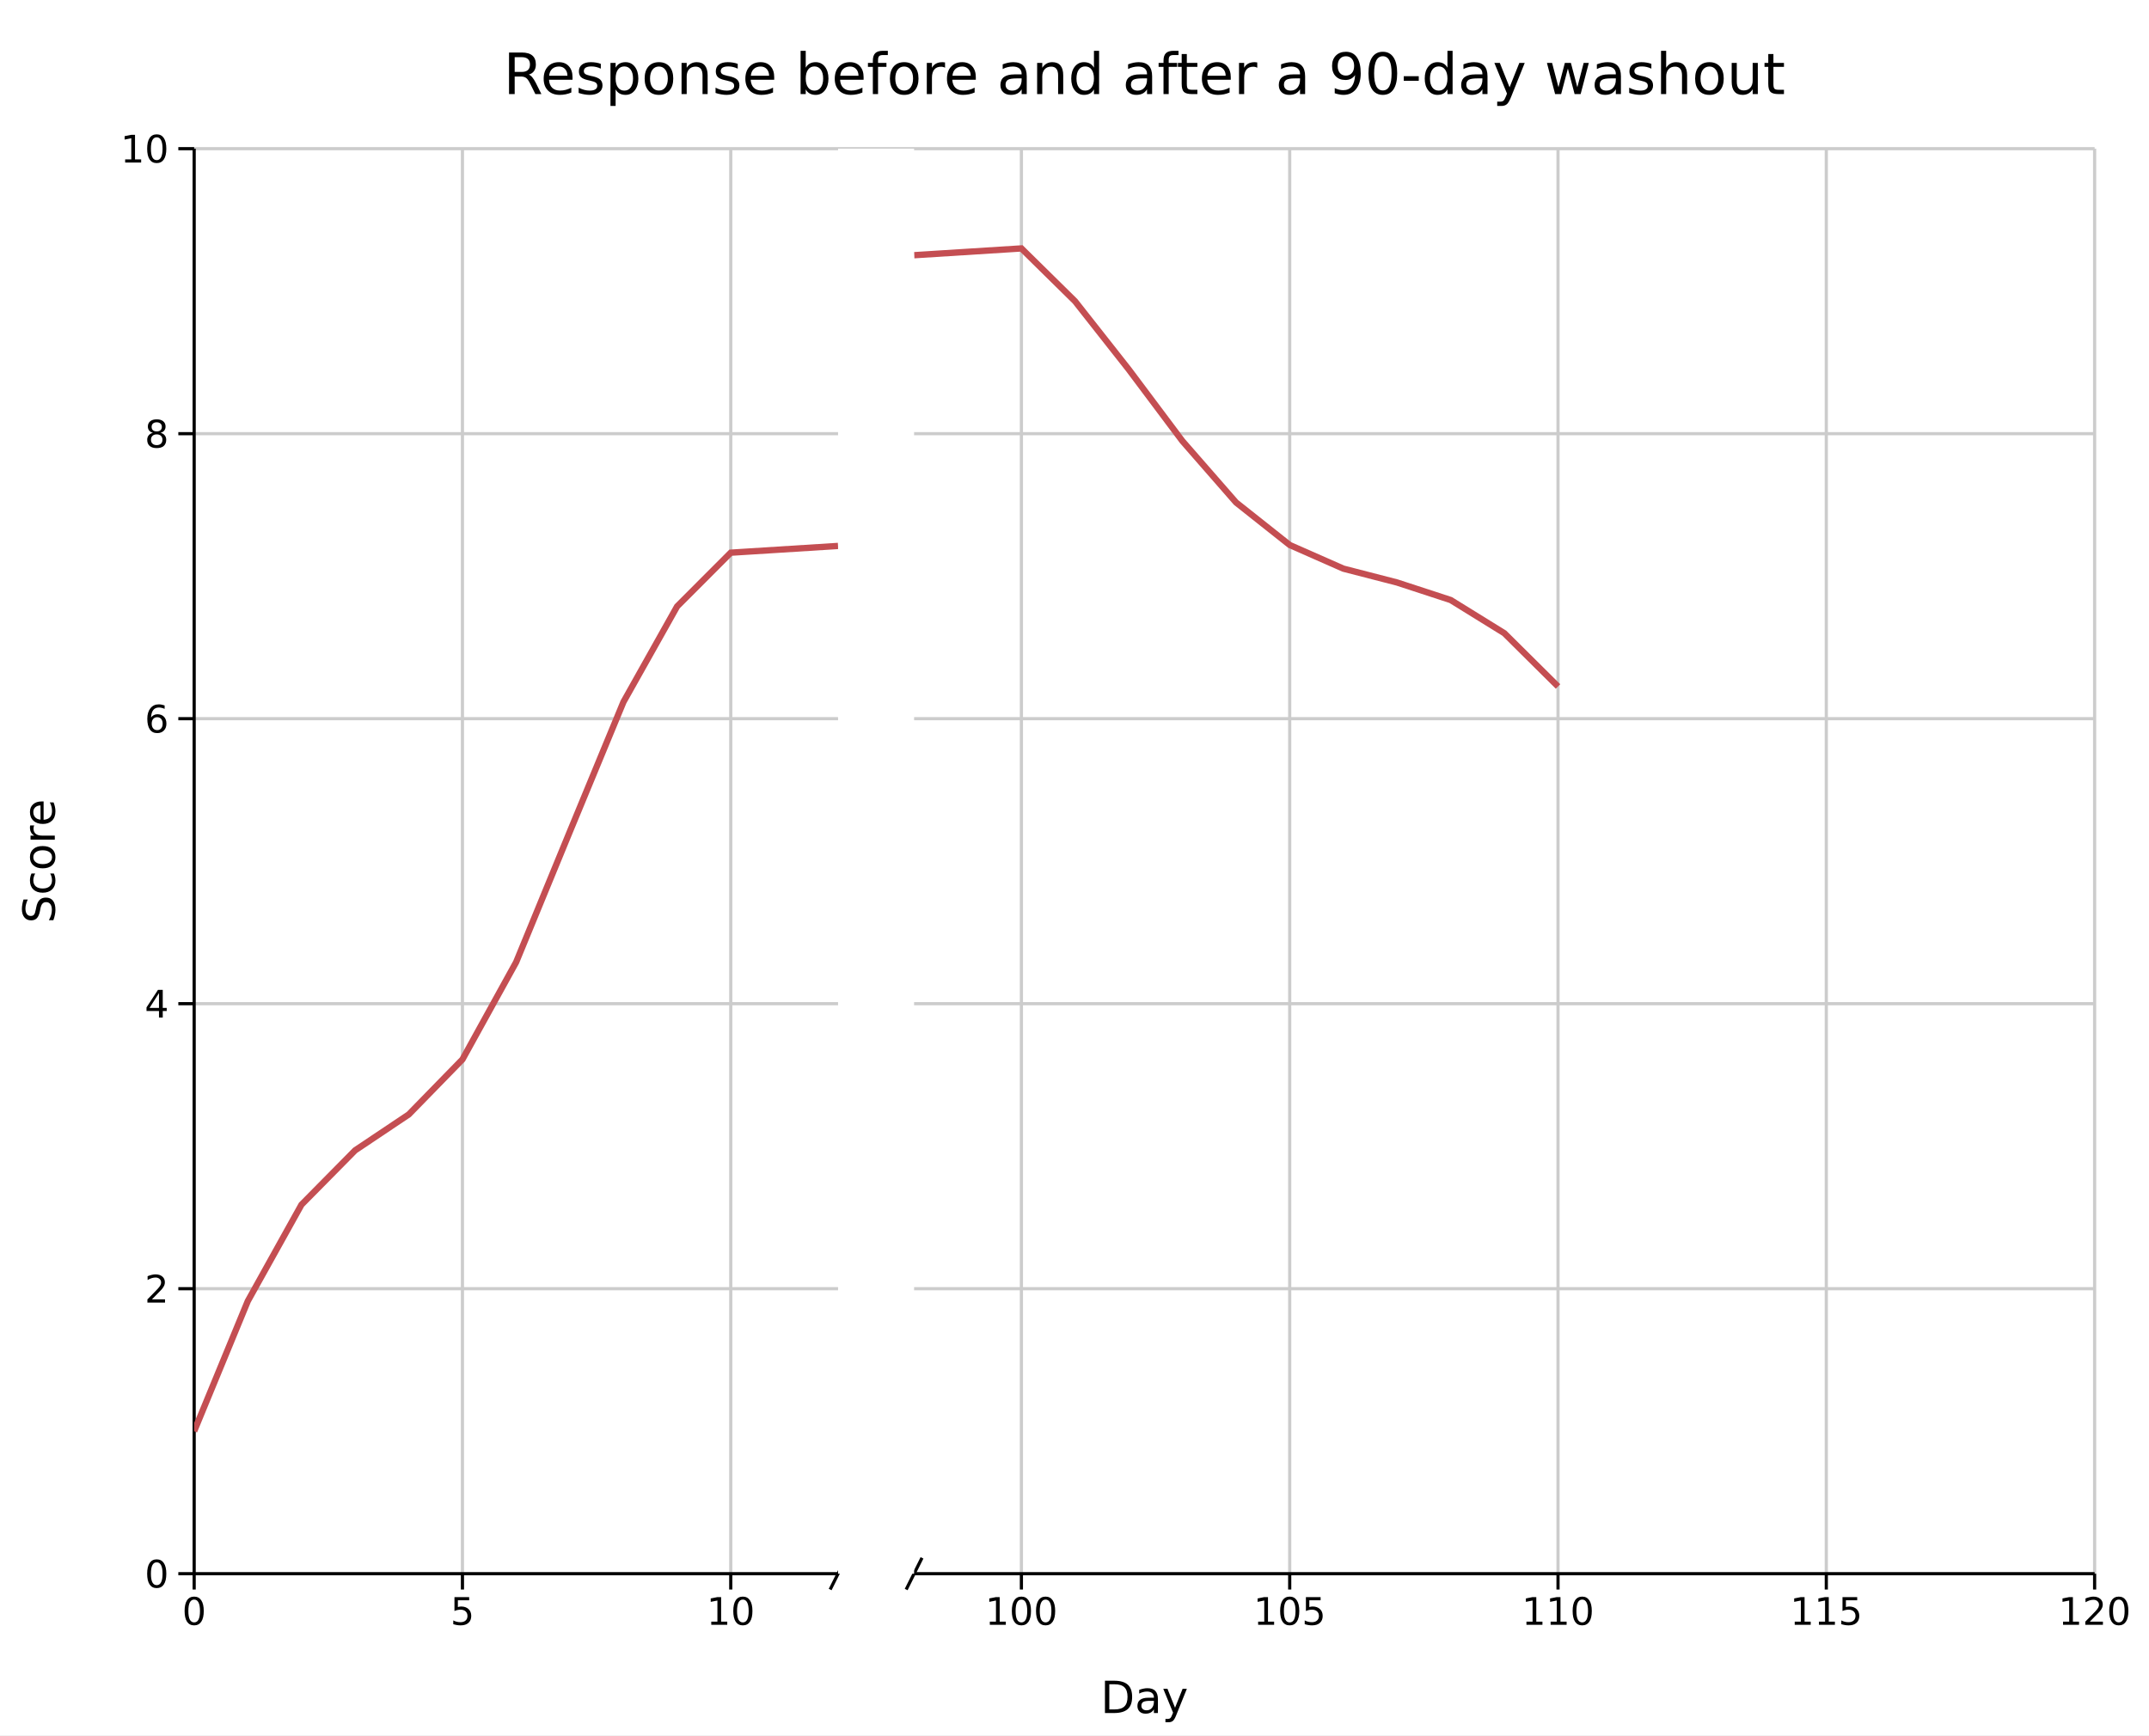
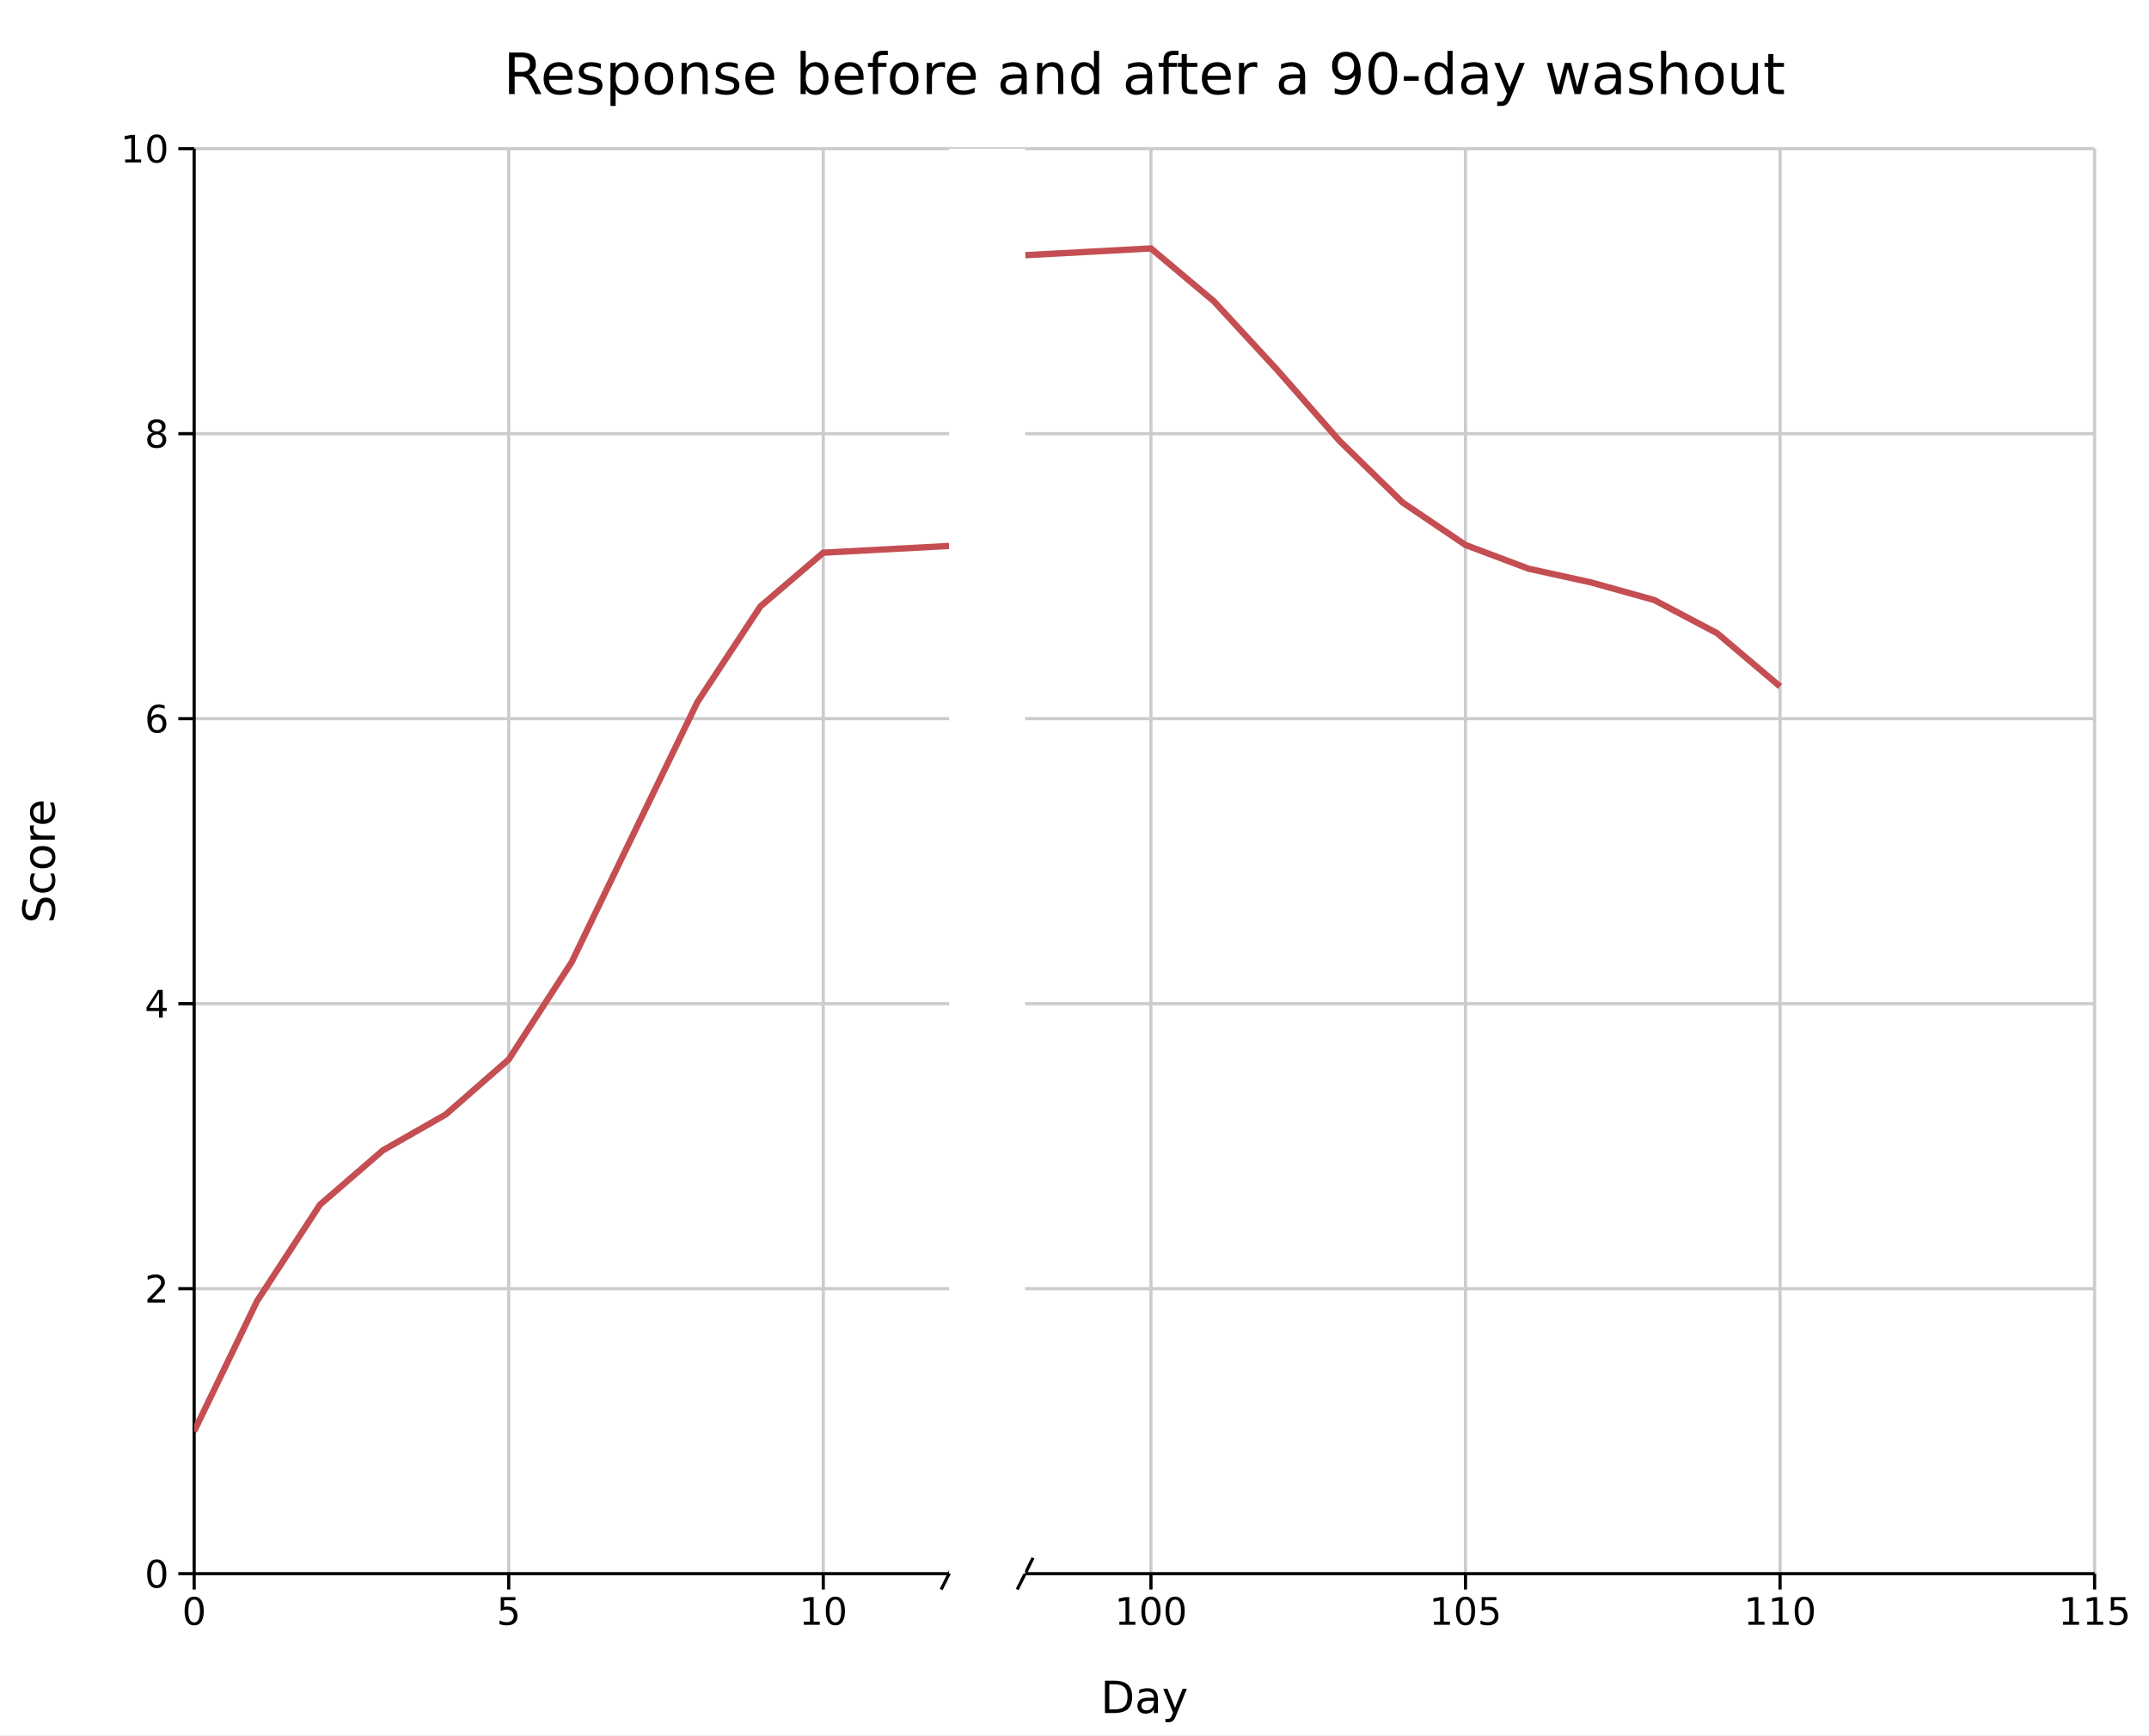
<svg xmlns="http://www.w3.org/2000/svg" width="678.47" height="547.95" font-family="DejaVu Sans, Verdana, Liberation Sans, Arial, sans-serif" fill="black">
  <rect width="100%" height="100%" fill="white" />
  <defs>
-     <clipPath id="kuva-clip-1">
+     <clipPath id="kuva-clip-2">
      <rect x="61.3" y="46.95" width="600" height="450" />
    </clipPath>
  </defs>
-   <line x1="146" y1="46.95" x2="146" y2="496.95" stroke="#cccccc" stroke-width="1" />
-   <line x1="230.71" y1="46.95" x2="230.71" y2="496.95" stroke="#cccccc" stroke-width="1" />
-   <line x1="322.47" y1="46.95" x2="322.47" y2="496.95" stroke="#cccccc" stroke-width="1" />
-   <line x1="407.18" y1="46.95" x2="407.18" y2="496.95" stroke="#cccccc" stroke-width="1" />
-   <line x1="491.89" y1="46.95" x2="491.89" y2="496.95" stroke="#cccccc" stroke-width="1" />
-   <line x1="576.59" y1="46.95" x2="576.59" y2="496.95" stroke="#cccccc" stroke-width="1" />
+   <line x1="160.61" y1="46.95" x2="160.61" y2="496.95" stroke="#cccccc" stroke-width="1" />
+   <line x1="259.92" y1="46.95" x2="259.92" y2="496.95" stroke="#cccccc" stroke-width="1" />
+   <line x1="363.37" y1="46.95" x2="363.37" y2="496.95" stroke="#cccccc" stroke-width="1" />
+   <line x1="462.68" y1="46.95" x2="462.68" y2="496.95" stroke="#cccccc" stroke-width="1" />
+   <line x1="561.99" y1="46.95" x2="561.99" y2="496.95" stroke="#cccccc" stroke-width="1" />
  <line x1="661.3" y1="46.95" x2="661.3" y2="496.95" stroke="#cccccc" stroke-width="1" />
  <line x1="61.3" y1="406.95" x2="661.3" y2="406.95" stroke="#cccccc" stroke-width="1" />
  <line x1="61.3" y1="316.95" x2="661.3" y2="316.95" stroke="#cccccc" stroke-width="1" />
  <line x1="61.3" y1="226.95" x2="661.3" y2="226.95" stroke="#cccccc" stroke-width="1" />
  <line x1="61.3" y1="136.95" x2="661.3" y2="136.95" stroke="#cccccc" stroke-width="1" />
  <line x1="61.3" y1="46.95" x2="661.3" y2="46.95" stroke="#cccccc" stroke-width="1" />
-   <line x1="61.3" y1="496.95" x2="264.59" y2="496.95" stroke="#000000" stroke-width="1" />
-   <line x1="288.59" y1="496.95" x2="661.3" y2="496.95" stroke="#000000" stroke-width="1" />
-   <line x1="262.09" y1="501.95" x2="267.09" y2="491.95" stroke="#000000" stroke-width="1" />
-   <line x1="286.09" y1="501.95" x2="291.09" y2="491.95" stroke="#000000" stroke-width="1" />
+   <line x1="61.3" y1="496.95" x2="299.64" y2="496.95" stroke="#000000" stroke-width="1" />
+   <line x1="323.64" y1="496.95" x2="661.3" y2="496.95" stroke="#000000" stroke-width="1" />
+   <line x1="297.14" y1="501.95" x2="302.14" y2="491.95" stroke="#000000" stroke-width="1" />
+   <line x1="321.14" y1="501.95" x2="326.14" y2="491.95" stroke="#000000" stroke-width="1" />
  <line x1="61.3" y1="46.95" x2="61.3" y2="496.95" stroke="#000000" stroke-width="1" />
  <line x1="61.3" y1="496.95" x2="61.3" y2="501.95" stroke="#000000" stroke-width="1" />
  <text x="61.3" y="513.09" font-size="12" text-anchor="middle">0</text>
-   <line x1="146" y1="496.95" x2="146" y2="501.95" stroke="#000000" stroke-width="1" />
-   <text x="146" y="513.09" font-size="12" text-anchor="middle">5</text>
-   <line x1="230.71" y1="496.95" x2="230.71" y2="501.95" stroke="#000000" stroke-width="1" />
-   <text x="230.71" y="513.09" font-size="12" text-anchor="middle">10</text>
-   <line x1="322.47" y1="496.95" x2="322.47" y2="501.95" stroke="#000000" stroke-width="1" />
-   <text x="322.47" y="513.09" font-size="12" text-anchor="middle">100</text>
-   <line x1="407.18" y1="496.95" x2="407.18" y2="501.95" stroke="#000000" stroke-width="1" />
-   <text x="407.18" y="513.09" font-size="12" text-anchor="middle">105</text>
-   <line x1="491.89" y1="496.95" x2="491.89" y2="501.95" stroke="#000000" stroke-width="1" />
-   <text x="491.89" y="513.09" font-size="12" text-anchor="middle">110</text>
-   <line x1="576.59" y1="496.95" x2="576.59" y2="501.95" stroke="#000000" stroke-width="1" />
-   <text x="576.59" y="513.09" font-size="12" text-anchor="middle">115</text>
+   <line x1="160.61" y1="496.95" x2="160.61" y2="501.95" stroke="#000000" stroke-width="1" />
+   <text x="160.61" y="513.09" font-size="12" text-anchor="middle">5</text>
+   <line x1="259.92" y1="496.95" x2="259.92" y2="501.95" stroke="#000000" stroke-width="1" />
+   <text x="259.92" y="513.09" font-size="12" text-anchor="middle">10</text>
+   <line x1="363.37" y1="496.95" x2="363.37" y2="501.95" stroke="#000000" stroke-width="1" />
+   <text x="363.37" y="513.09" font-size="12" text-anchor="middle">100</text>
+   <line x1="462.68" y1="496.95" x2="462.68" y2="501.95" stroke="#000000" stroke-width="1" />
+   <text x="462.68" y="513.09" font-size="12" text-anchor="middle">105</text>
+   <line x1="561.99" y1="496.95" x2="561.99" y2="501.95" stroke="#000000" stroke-width="1" />
+   <text x="561.99" y="513.09" font-size="12" text-anchor="middle">110</text>
  <line x1="661.3" y1="496.95" x2="661.3" y2="501.95" stroke="#000000" stroke-width="1" />
-   <text x="661.3" y="513.09" font-size="12" text-anchor="middle">120</text>
+   <text x="661.3" y="513.09" font-size="12" text-anchor="middle">115</text>
  <line x1="56.3" y1="496.95" x2="61.3" y2="496.95" stroke="#000000" stroke-width="1" />
  <text x="53.3" y="501.33" font-size="12" text-anchor="end">0</text>
  <line x1="56.3" y1="406.95" x2="61.3" y2="406.95" stroke="#000000" stroke-width="1" />
  <text x="53.3" y="411.33" font-size="12" text-anchor="end">2</text>
  <line x1="56.3" y1="316.95" x2="61.3" y2="316.95" stroke="#000000" stroke-width="1" />
  <text x="53.3" y="321.33" font-size="12" text-anchor="end">4</text>
  <line x1="56.3" y1="226.95" x2="61.3" y2="226.95" stroke="#000000" stroke-width="1" />
  <text x="53.3" y="231.33" font-size="12" text-anchor="end">6</text>
  <line x1="56.3" y1="136.95" x2="61.3" y2="136.95" stroke="#000000" stroke-width="1" />
  <text x="53.3" y="141.33" font-size="12" text-anchor="end">8</text>
  <line x1="56.3" y1="46.95" x2="61.3" y2="46.95" stroke="#000000" stroke-width="1" />
  <text x="53.3" y="51.33" font-size="12" text-anchor="end">10</text>
  <text x="361.3" y="540.95" font-size="14" text-anchor="middle">Day</text>
  <text x="17.3" y="271.95" font-size="14" text-anchor="middle" transform="rotate(-90,17.3,271.95)">Score</text>
  <text x="361.3" y="29.71" font-size="18" text-anchor="middle">Response before and after a 90-day washout</text>
-   <g clip-path="url(#kuva-clip-1)">
-     <path d="M 61.3 451.95 L 78.24 410.85 L 95.18 380.42 L 112.12 363.26 L 129.06 351.92 L 146 334.55 L 162.94 303.86 L 179.89 262.65 L 196.83 221.67 L 213.77 191.5 L 230.71 174.53 L 264.59 172.4 " stroke="#c44e52" stroke-width="2" fill="none" />
-     <path d="M 288.59 80.59 L 322.47 78.45 L 339.41 95.13 L 356.36 116.66 L 373.3 139.27 L 390.24 158.67 L 407.18 172.1 L 424.12 179.57 L 441.06 183.94 L 458 189.48 L 474.94 199.96 L 491.89 216.78 " stroke="#c44e52" stroke-width="2" fill="none" />
-     <rect x="264.59" y="46.95" width="24" height="450" fill="#ffffff" />
+   <g clip-path="url(#kuva-clip-2)">
+     <path d="M 61.3 451.95 L 81.16 410.85 L 101.02 380.42 L 120.88 363.26 L 140.75 351.92 L 160.61 334.55 L 180.47 303.86 L 200.33 262.65 L 220.19 221.67 L 240.06 191.5 L 259.92 174.53 L 299.64 172.4 " stroke="#c44e52" stroke-width="2" fill="none" />
+     <path d="M 323.64 80.59 L 363.37 78.45 L 383.23 95.13 L 403.09 116.66 L 422.95 139.27 L 442.81 158.67 L 462.68 172.1 L 482.54 179.57 L 502.4 183.94 L 522.26 189.48 L 542.12 199.96 L 561.99 216.78 " stroke="#c44e52" stroke-width="2" fill="none" />
+     <rect x="299.64" y="46.95" width="24" height="450" fill="#ffffff" />
  </g>
</svg>
